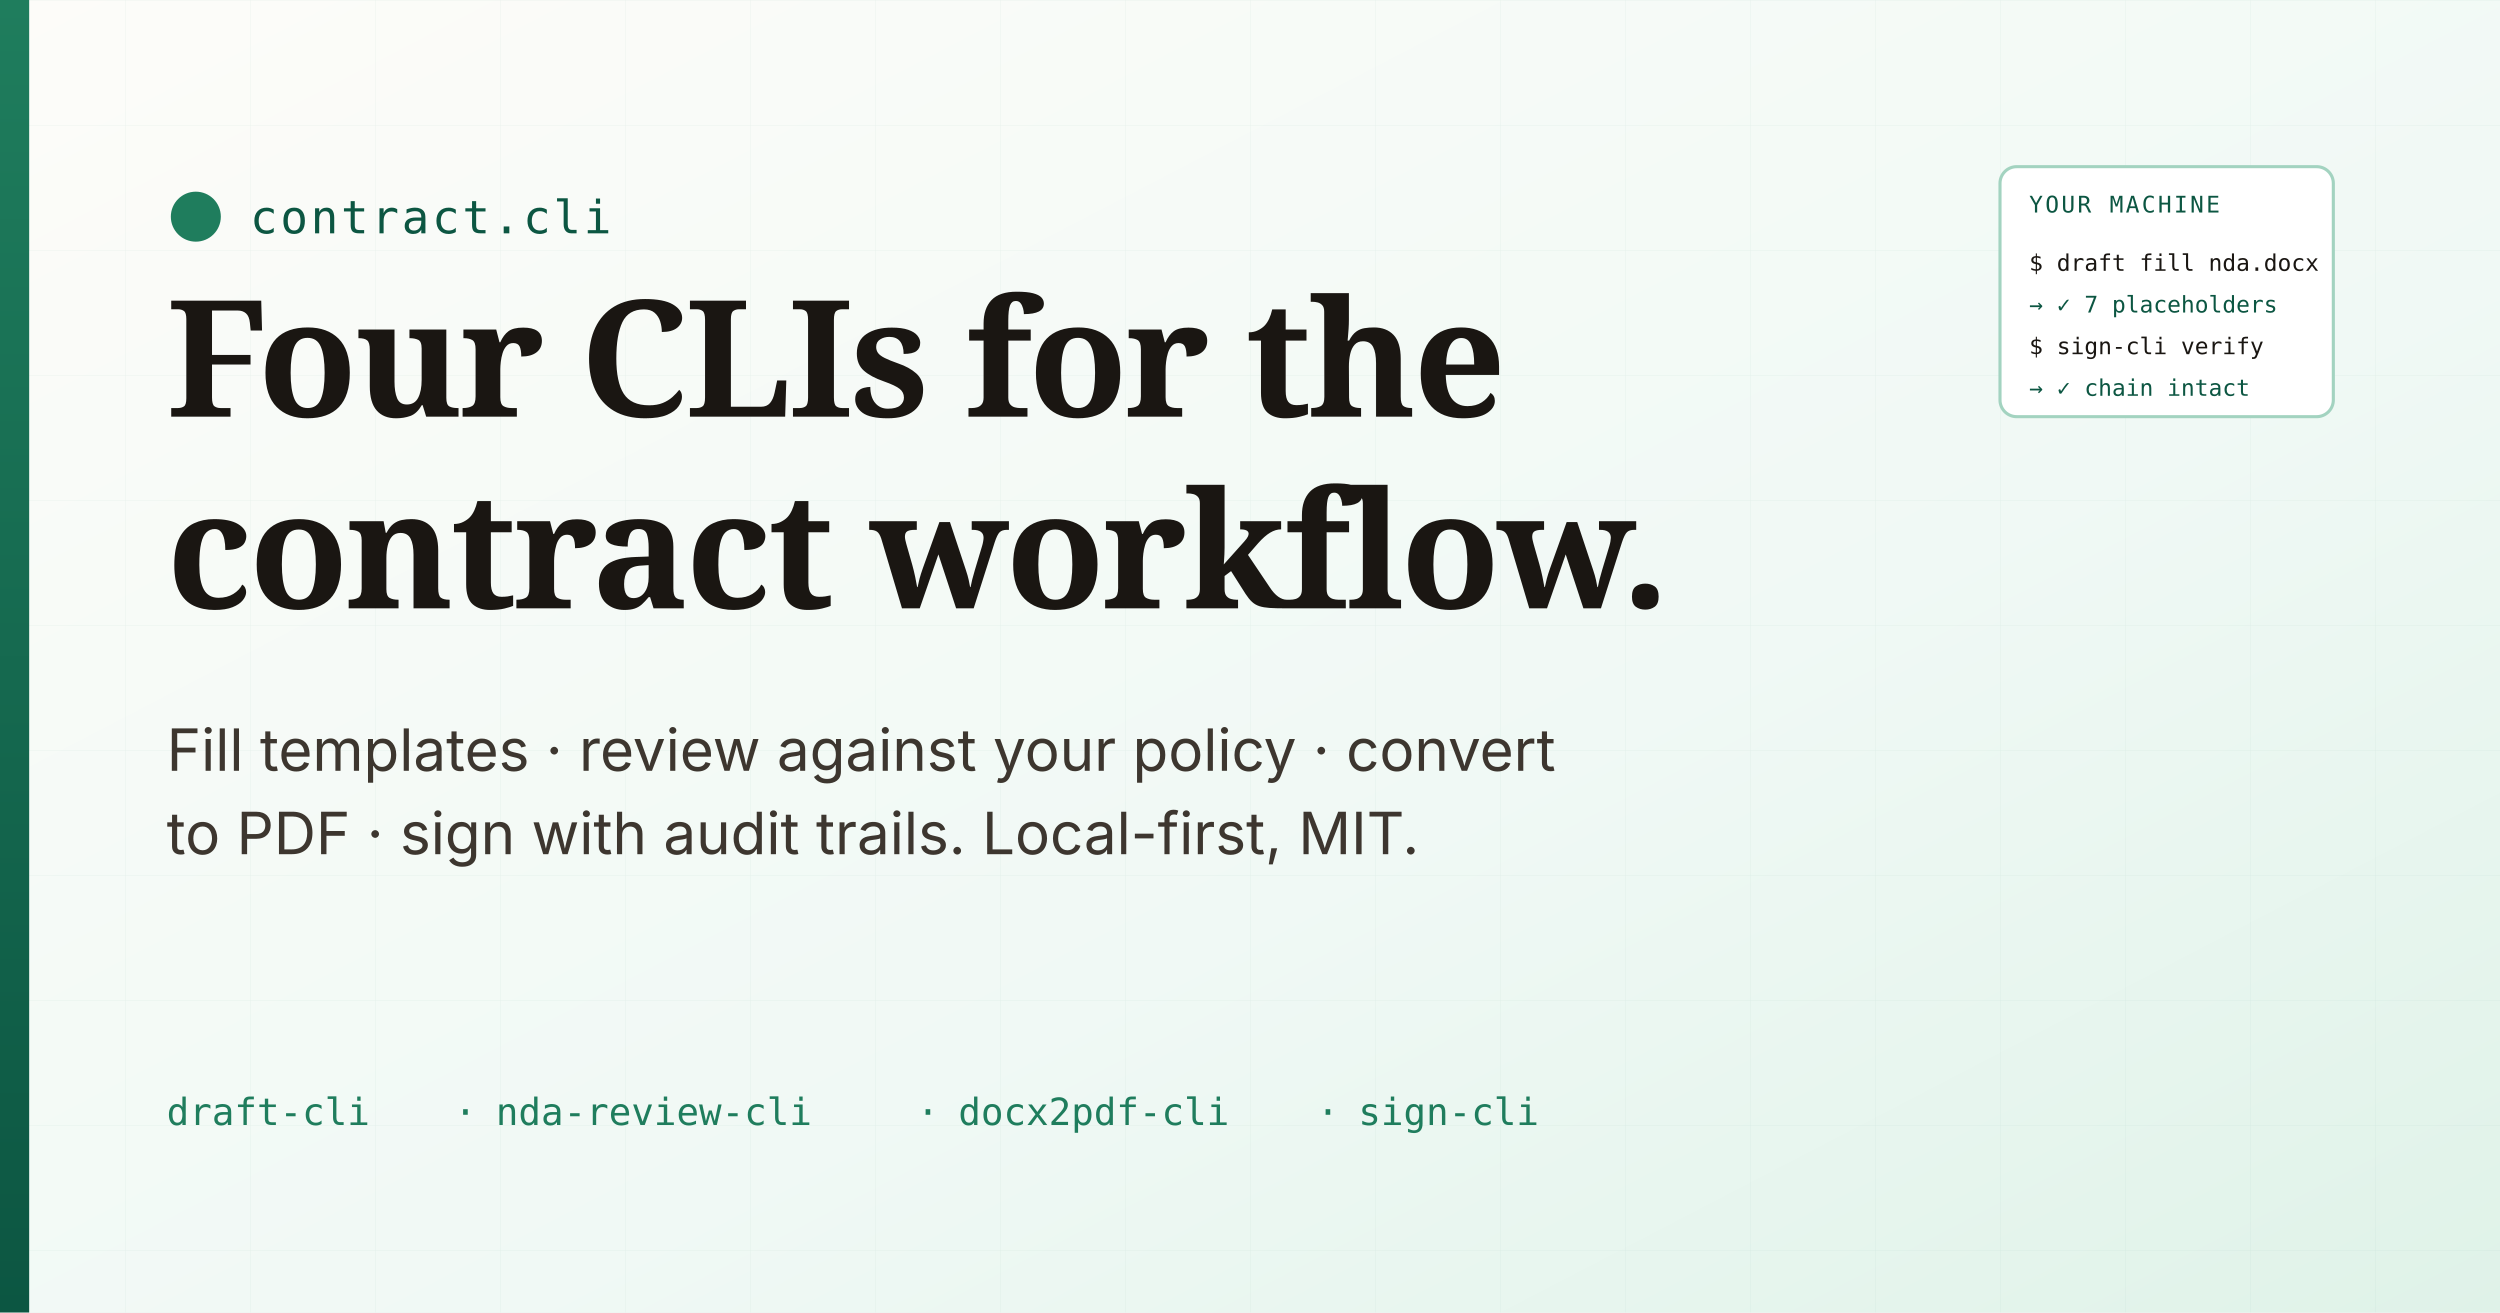
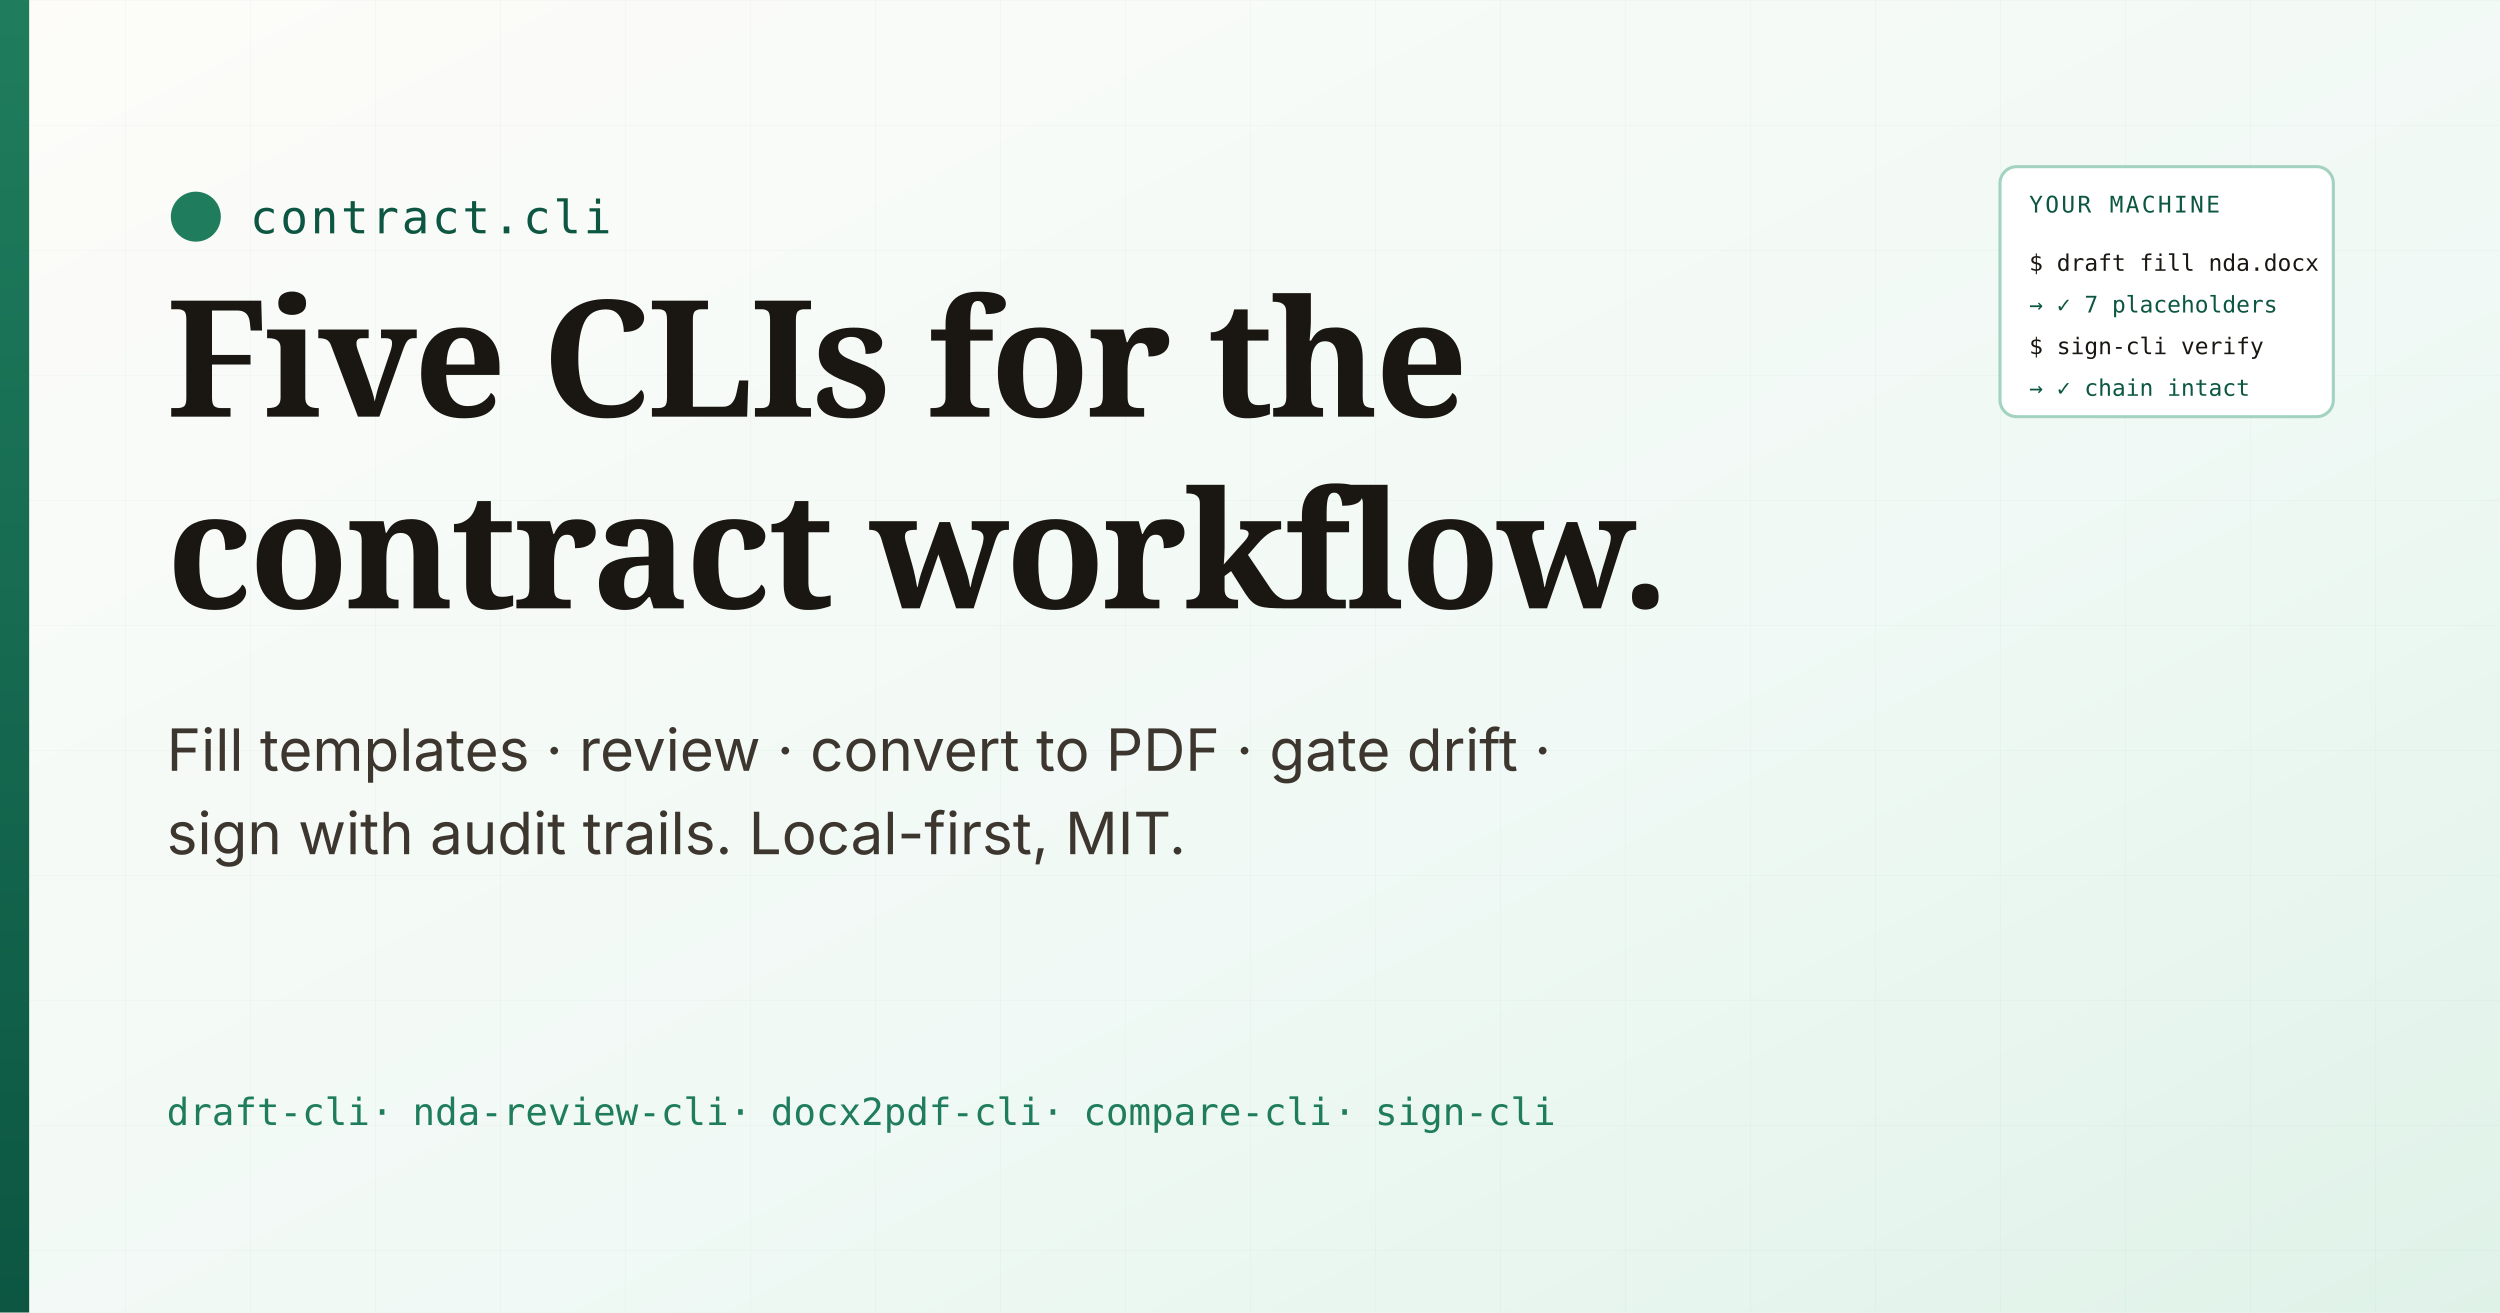
<svg xmlns="http://www.w3.org/2000/svg" viewBox="0 0 1200 630" width="1200" height="630">
  <defs>
    <linearGradient id="bg" x1="0" y1="0" x2="1" y2="1">
      <stop offset="0%" stop-color="#fdfcf9" />
      <stop offset="60%" stop-color="#f0f9f5" />
      <stop offset="100%" stop-color="#dff2e8" />
    </linearGradient>
    <linearGradient id="ink" x1="0" y1="0" x2="0" y2="1">
      <stop offset="0%" stop-color="#1f7d5d" />
      <stop offset="100%" stop-color="#0c5642" />
    </linearGradient>
    <pattern id="grid" width="60" height="60" patternUnits="userSpaceOnUse">
      <path d="M0 0H60M0 0V60" stroke="#1f7d5d" stroke-width="0.5" stroke-opacity="0.06" />
    </pattern>
  </defs>
  <rect width="1200" height="630" fill="url(#bg)" />
  <rect width="1200" height="630" fill="url(#grid)" />
  <rect x="0" y="0" width="14" height="630" fill="url(#ink)" />
  <g transform="translate(80,90)">
    <circle cx="14" cy="14" r="12" fill="#1f7d5d" />
    <text x="40" y="22" font-family="ui-monospace, 'SF Mono', Menlo, monospace" font-size="22" font-weight="500" letter-spacing="0.06em" fill="#0c5642">contract.cli</text>
  </g>
  <g transform="translate(80,200)">
    <text font-family="Georgia, 'Source Serif 4', serif" font-size="78" font-weight="600" letter-spacing="-0.02em" fill="#1a1612">
-       <tspan x="0" dy="0">Four CLIs for the</tspan>
+       <tspan x="0" dy="0">Five CLIs for the</tspan>
      <tspan x="0" dy="92">contract workflow.</tspan>
    </text>
    <text font-family="-apple-system, 'Inter', 'Helvetica Neue', sans-serif" font-size="28" fill="#3d362f">
-       <tspan x="0" dy="170">Fill templates · review against your policy · convert</tspan>
-       <tspan x="0" dy="40">to PDF · sign with audit trails. Local-first, MIT.</tspan>
+       <tspan x="0" dy="170">Fill templates · review · convert to PDF · gate drift ·</tspan>
+       <tspan x="0" dy="40">sign with audit trails. Local-first, MIT.</tspan>
    </text>
  </g>
  <g transform="translate(80,540)" font-family="ui-monospace, 'SF Mono', Menlo, monospace" font-size="18" fill="#1f7d5d" font-weight="500">
    <text>draft-cli</text>
-     <text x="138">·</text>
-     <text x="158">nda-review-cli</text>
-     <text x="360">·</text>
-     <text x="380">docx2pdf-cli</text>
-     <text x="552">·</text>
-     <text x="572">sign-cli</text>
+     <text x="98">·</text>
+     <text x="118">nda-review-cli</text>
+     <text x="270">·</text>
+     <text x="290">docx2pdf-cli</text>
+     <text x="420">·</text>
+     <text x="440">compare-cli</text>
+     <text x="560">·</text>
+     <text x="580">sign-cli</text>
  </g>
  <g transform="translate(960,80)">
    <rect x="0" y="0" width="160" height="120" rx="8" fill="white" stroke="#a3d3c0" stroke-width="1.5" />
    <text x="14" y="22" font-family="ui-monospace, monospace" font-size="11" fill="#0c5642" letter-spacing="0.1em">YOUR MACHINE</text>
    <g font-family="ui-monospace, monospace" font-size="11" fill="#1a1612">
      <text x="14" y="50">$ draft fill nda.docx</text>
      <text x="14" y="70" fill="#0c5642">→ ✓ 7 placeholders</text>
      <text x="14" y="90">$ sign-cli verify</text>
      <text x="14" y="110" fill="#0c5642">→ ✓ chain intact</text>
    </g>
  </g>
</svg>
